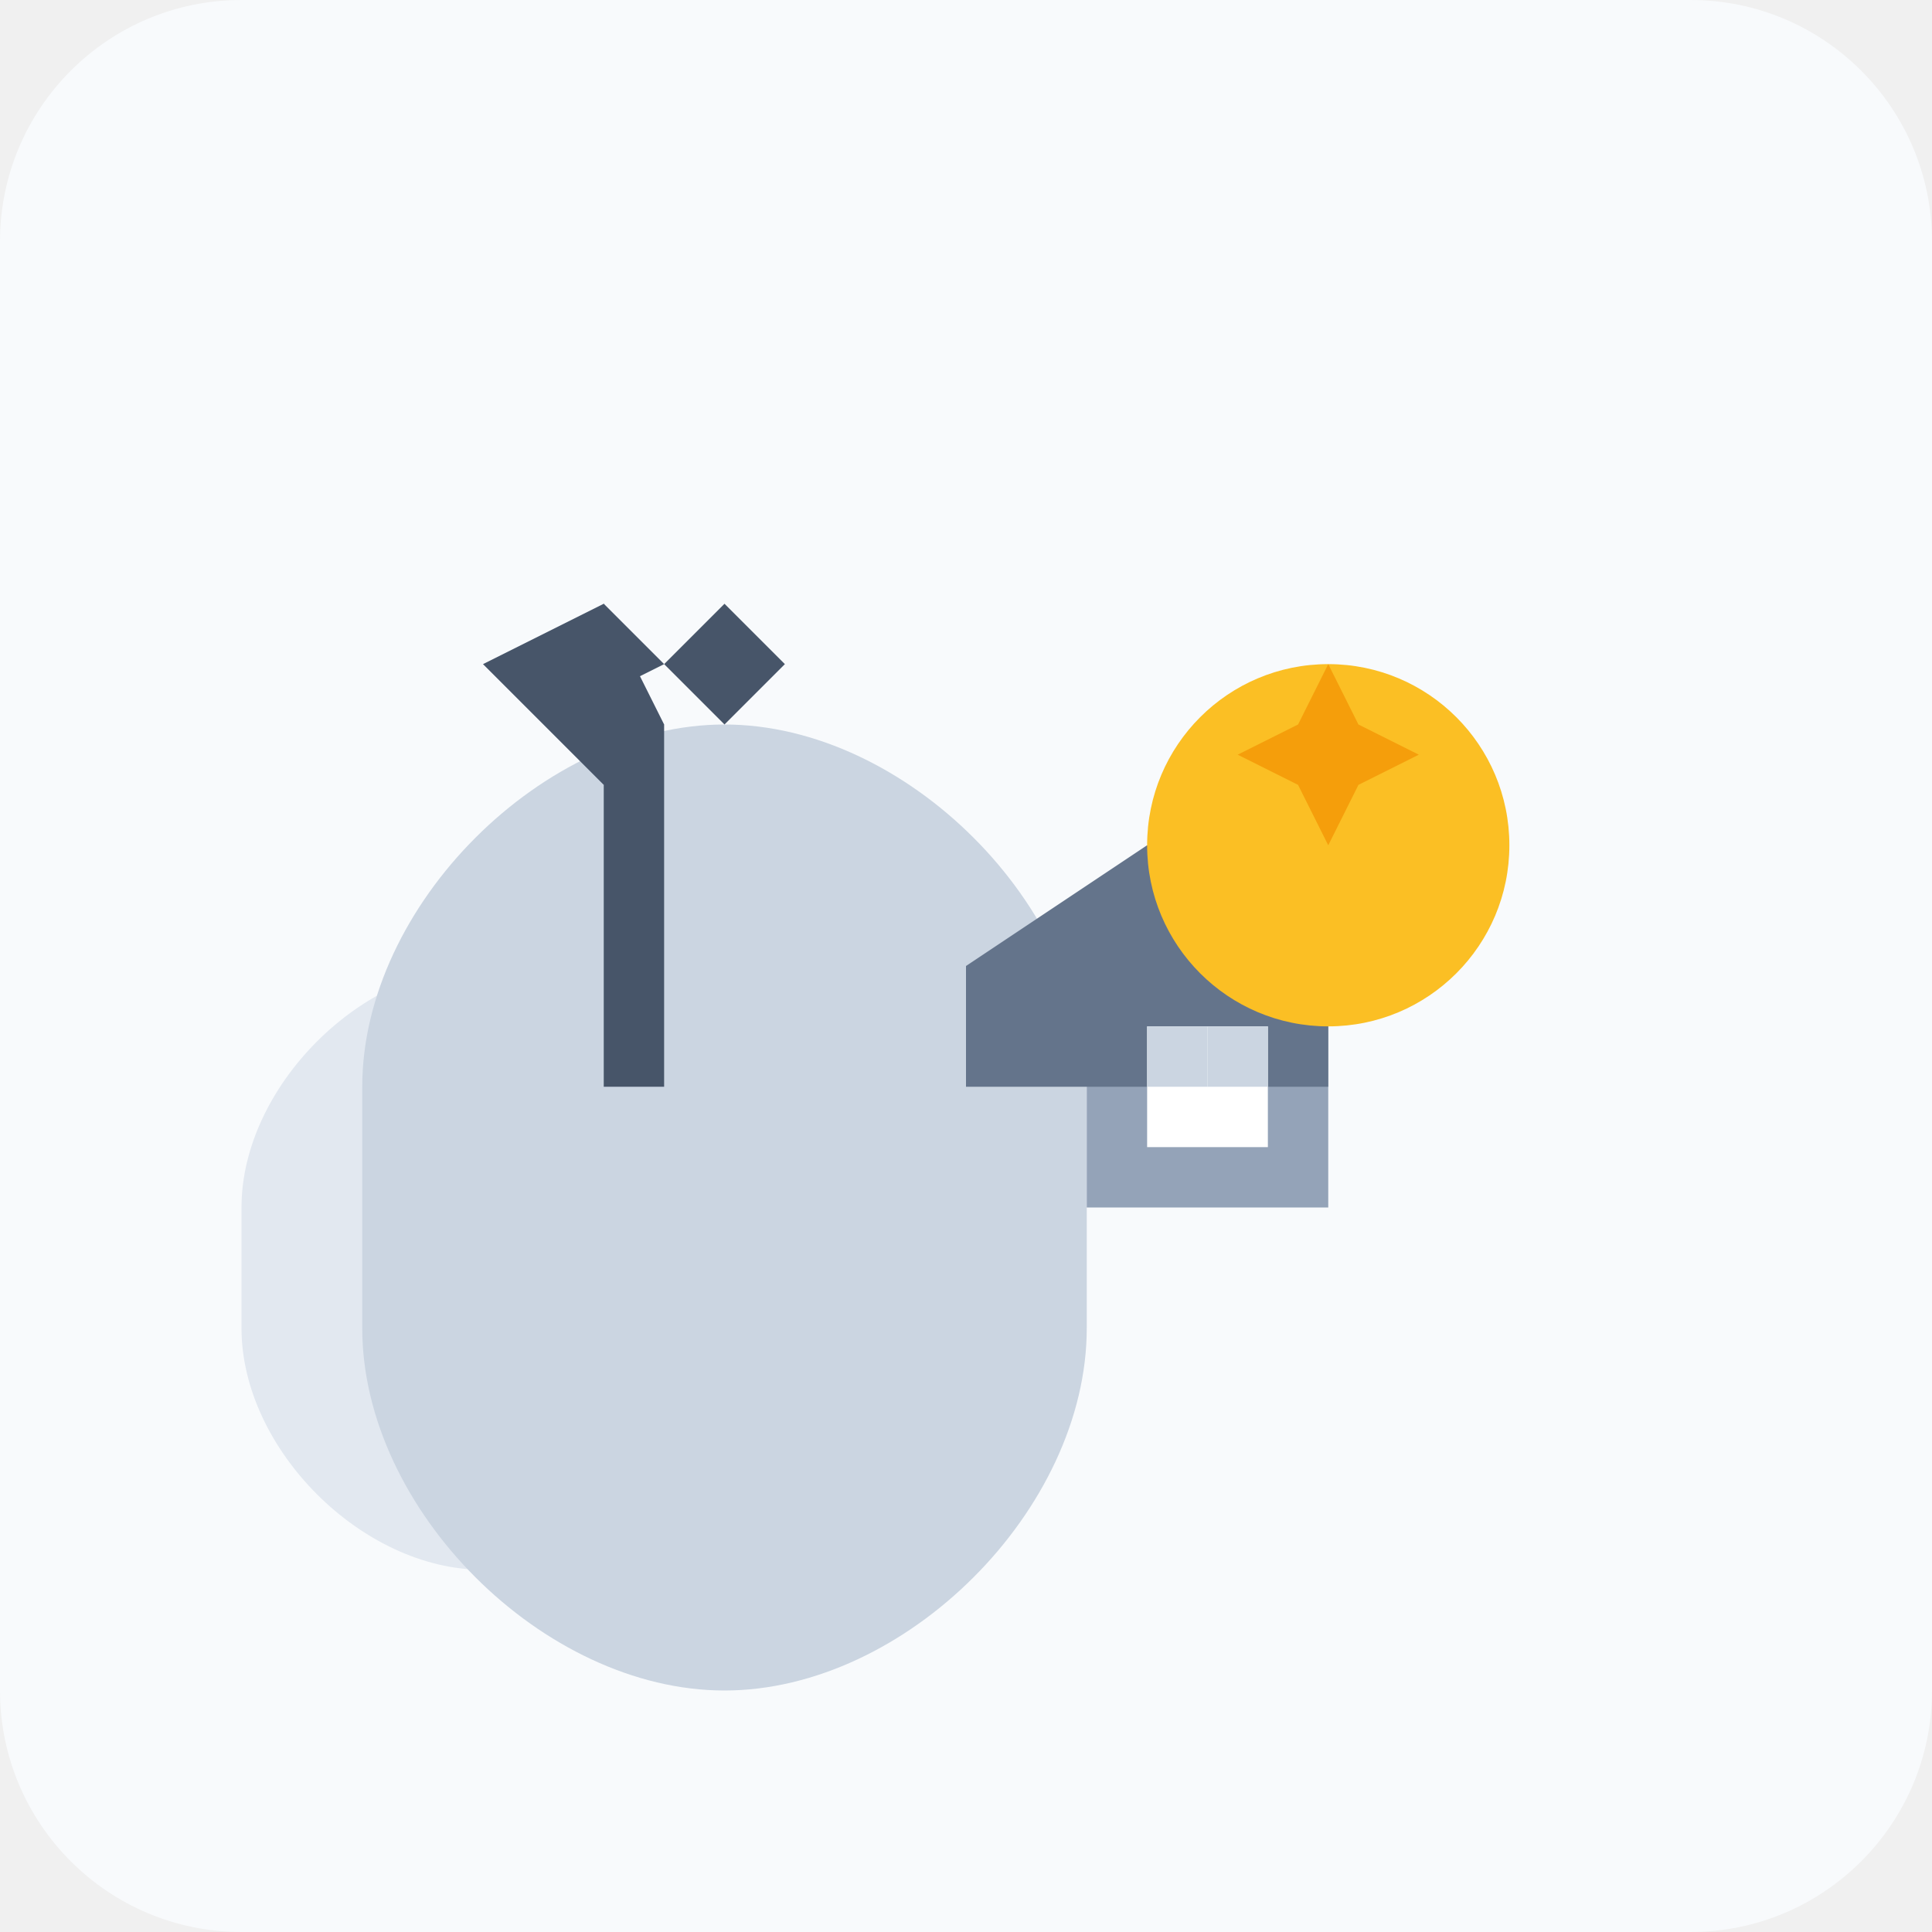
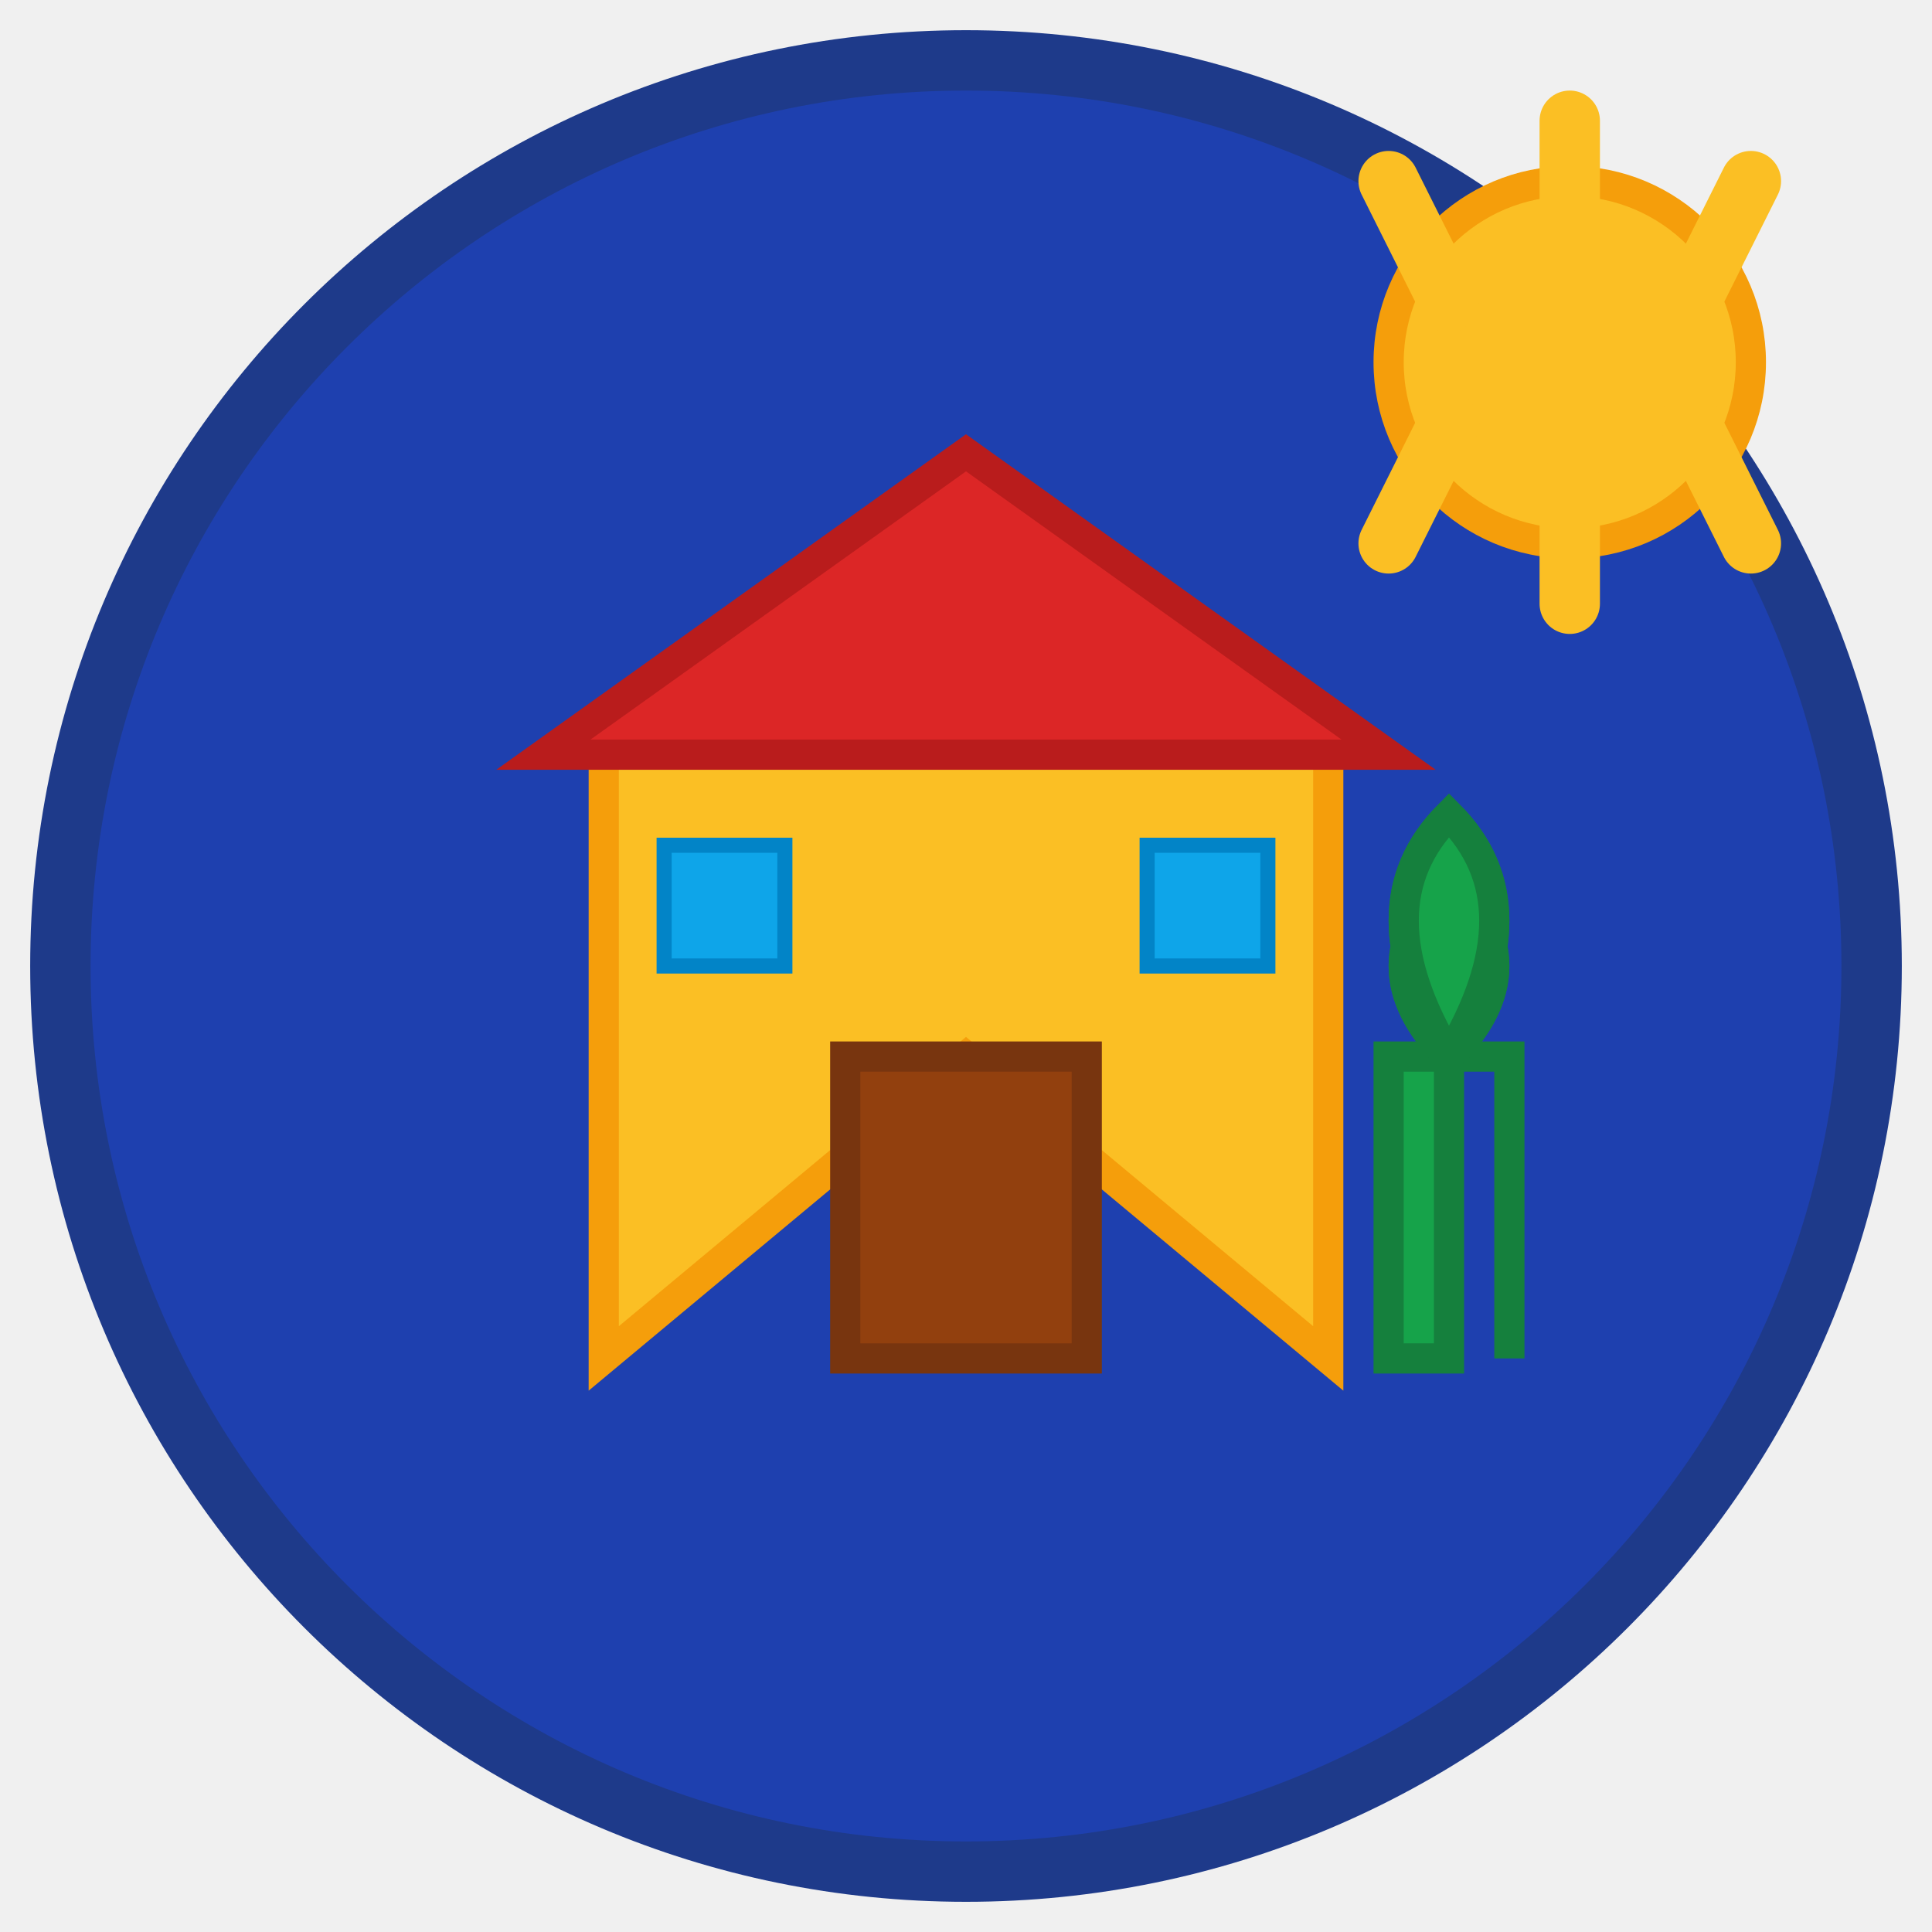
- <svg xmlns="http://www.w3.org/2000/svg" width="32" height="32" viewBox="0 0 32 32" fill="none">
-   <rect width="32" height="32" rx="4" fill="#f8fafc" />
-   <path d="M4 20c0-2 2-4 4-4s4 2 4 4v2c0 2-2 4-4 4s-4-2-4-4v-2z" fill="#e2e8f0" />
-   <path d="M6 18c0-3 3-6 6-6s6 3 6 6v4c0 3-3 6-6 6s-6-3-6-6v-4z" fill="#cbd5e1" />
-   <path d="M10 12v6h1v-6h-1z" fill="#475569" />
-   <path d="M9 12l1-2 1 2-1 1-1-1z" fill="#475569" />
-   <path d="M8 11l2-1 1 1-2 1-1-1z" fill="#475569" />
-   <path d="M11 11l1-1 1 1-1 1-1-1z" fill="#475569" />
-   <path d="M18 16h4v4h-4v-4z" fill="#94a3b8" />
-   <path d="M16 16l3-2 3 2v2h-6v-2z" fill="#64748b" />
-   <path d="M19 17h2v2h-2v-2z" fill="white" />
-   <path d="M19 17h1v1h-1v-1z" fill="#cbd5e1" />
-   <path d="M20 17h1v1h-1v-1z" fill="#cbd5e1" />
-   <circle cx="22" cy="14" r="3" fill="#fbbf24" />
-   <path d="M22 11l0.5 1 1 0.5-1 0.5-0.5 1-0.5-1-1-0.5 1-0.5 0.5-1z" fill="#f59e0b" />
+ <svg xmlns="http://www.w3.org/2000/svg" viewBox="0 0 64 64" width="64" height="64">
+   <circle cx="32" cy="32" r="30" fill="#1e40af" stroke="#1e3a8a" stroke-width="2" />
+   <path d="M20 45 L32 35 L44 45 L44 25 L20 25 Z" fill="#fbbf24" stroke="#f59e0b" stroke-width="1" />
+   <path d="M18 25 L32 15 L46 25 L44 25 Z" fill="#dc2626" stroke="#b91c1c" stroke-width="1" />
+   <rect x="28" y="35" width="8" height="10" fill="#92400e" stroke="#78350f" stroke-width="1" />
+   <rect x="22" y="28" width="4" height="4" fill="#0ea5e9" stroke="#0284c7" stroke-width="0.5" />
+   <rect x="38" y="28" width="4" height="4" fill="#0ea5e9" stroke="#0284c7" stroke-width="0.5" />
+   <path d="M50 45 L50 35 L48 35 L48 45 L46 45 L46 35 L48 35 L50 35 Z" fill="#16a34a" stroke="#15803d" stroke-width="1" />
+   <path d="M48 35 Q45 32 48 29 Q51 32 48 35" fill="#16a34a" stroke="#15803d" stroke-width="1" />
+   <path d="M48 35 Q45 30 48 27 Q51 30 48 35" fill="#16a34a" stroke="#15803d" stroke-width="1" />
+   <path d="M48 35 Q51 32 48 29 Q45 32 48 35" fill="#16a34a" stroke="#15803d" stroke-width="1" />
+   <path d="M48 35 Q51 30 48 27 Q45 30 48 35" fill="#16a34a" stroke="#15803d" stroke-width="1" />
+   <circle cx="52" cy="12" r="6" fill="#fbbf24" stroke="#f59e0b" stroke-width="1" />
+   <path d="M52 4 L52 8 M52 16 L52 20 M46 6 L48 10 M58 6 L56 10 M46 18 L48 14 M58 18 L56 14" stroke="#fbbf24" stroke-width="2" stroke-linecap="round" />
</svg>
